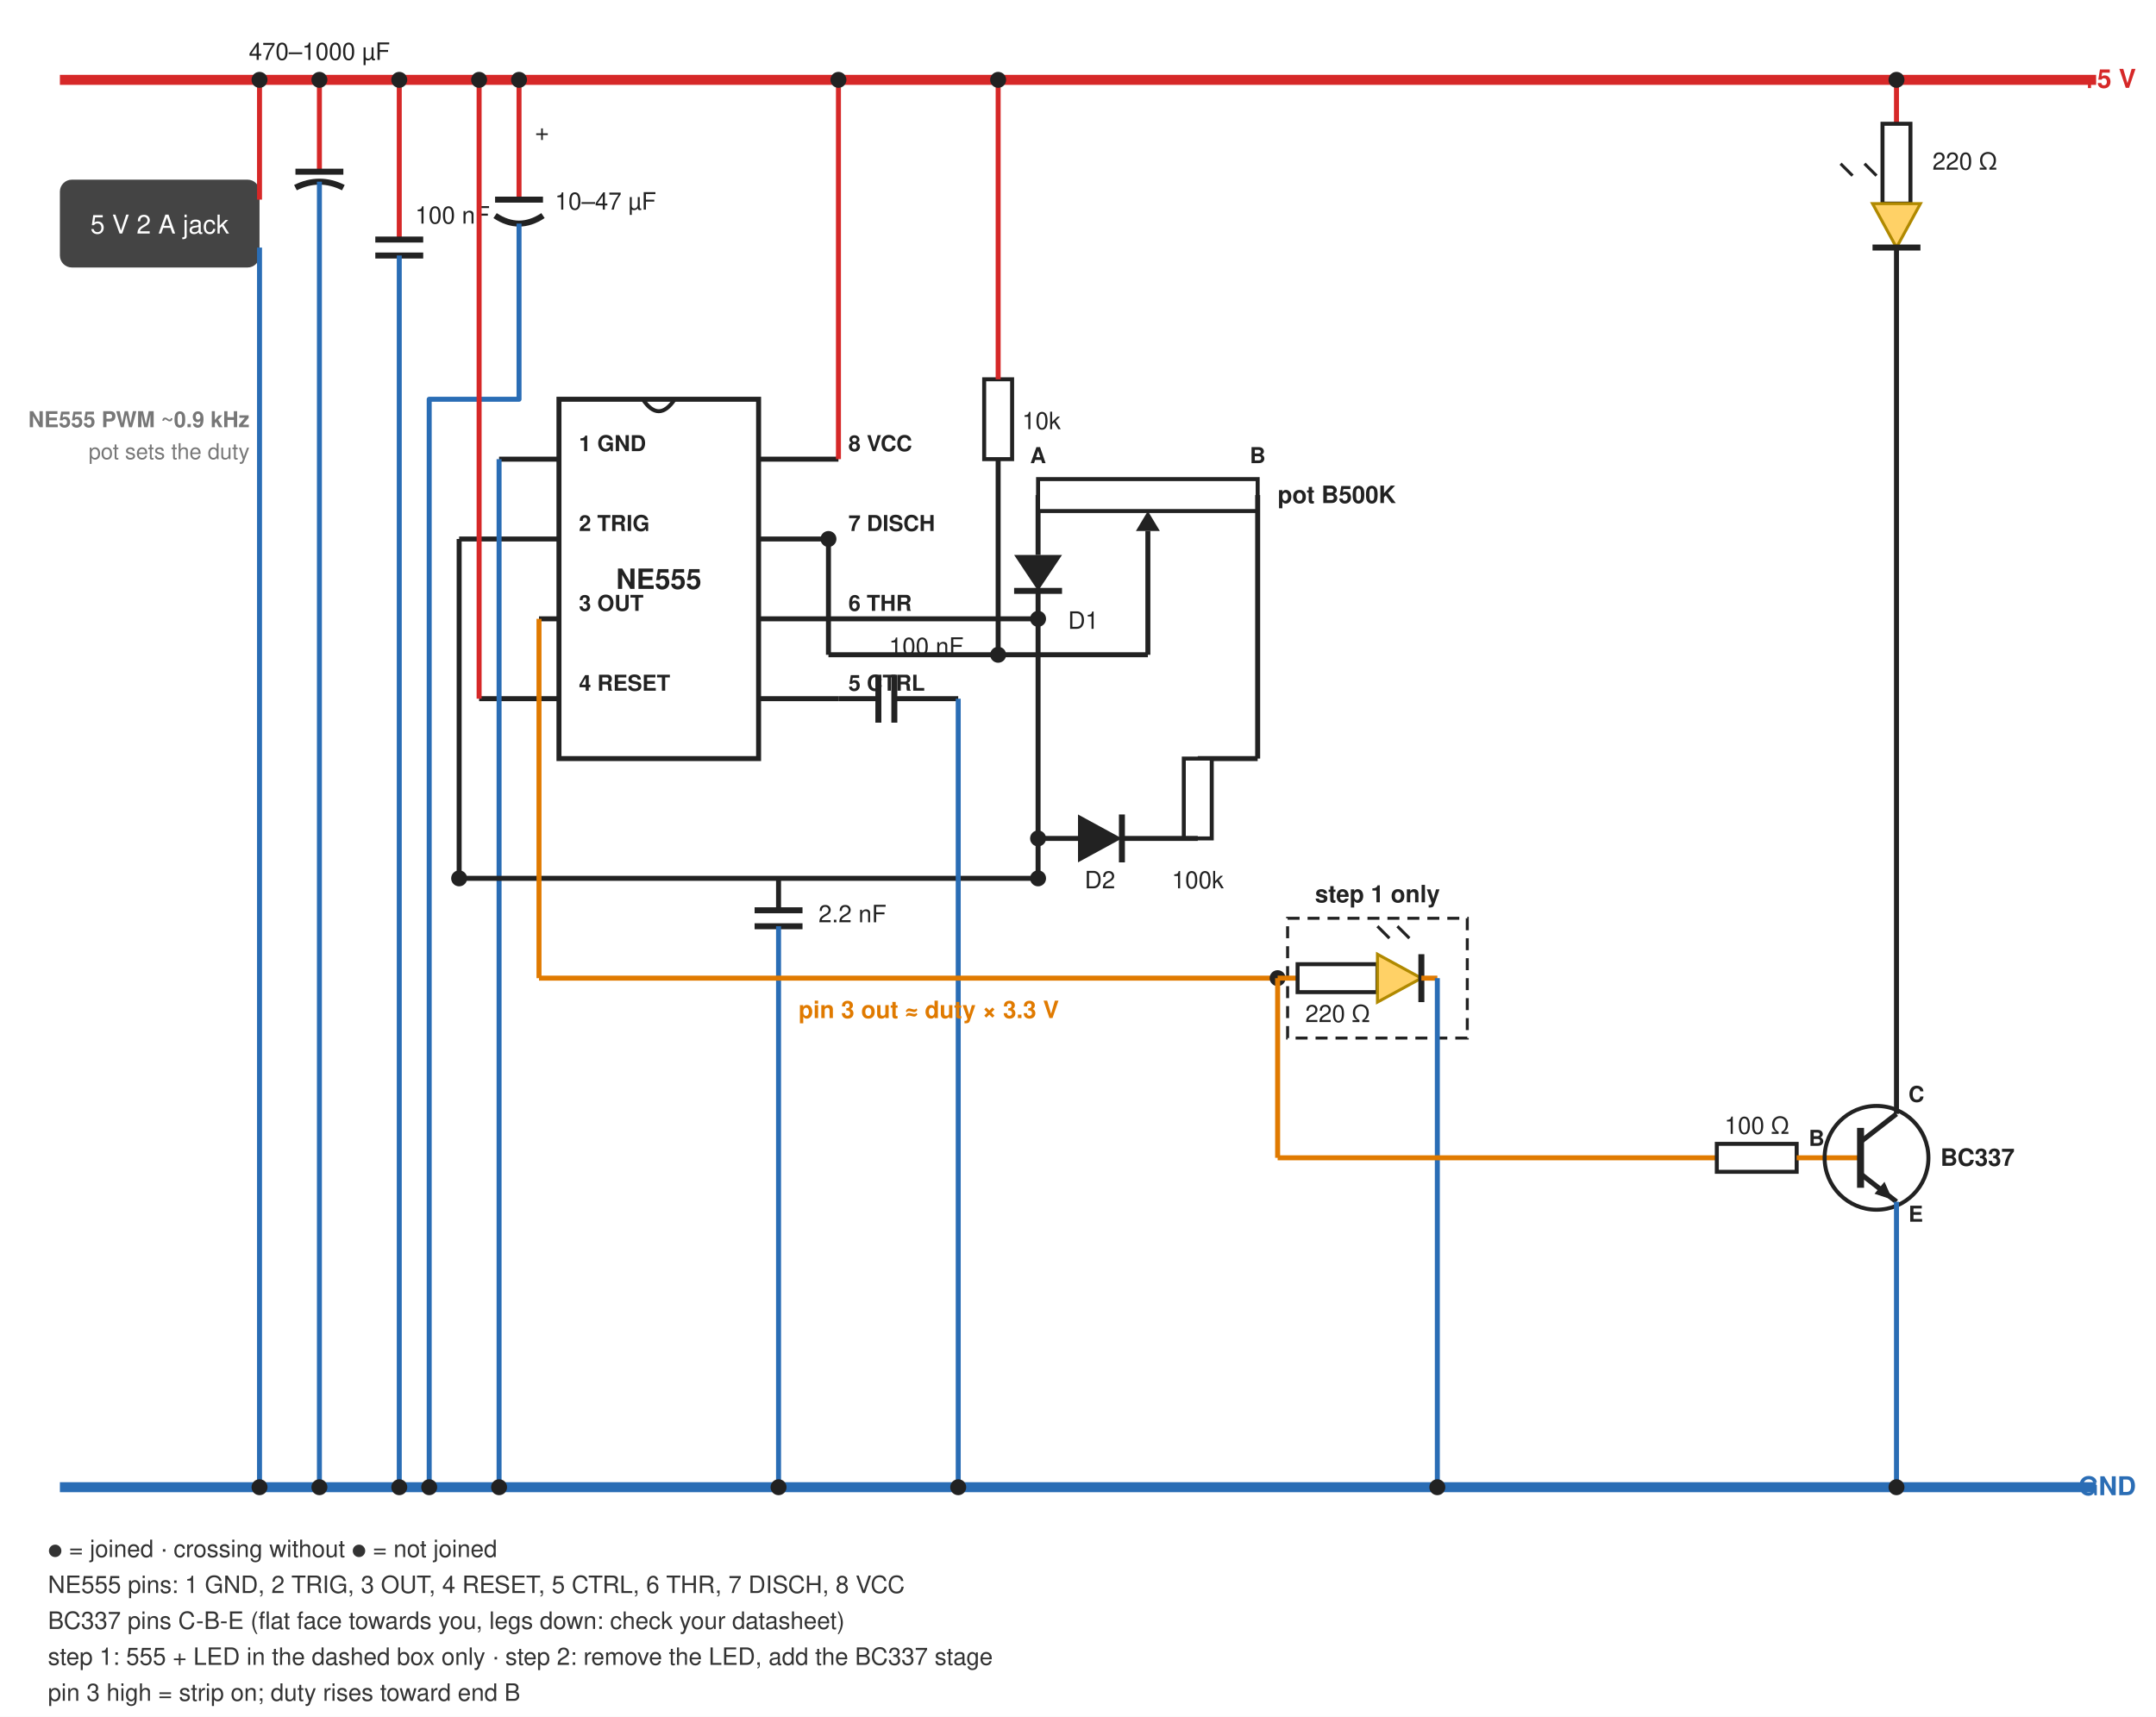
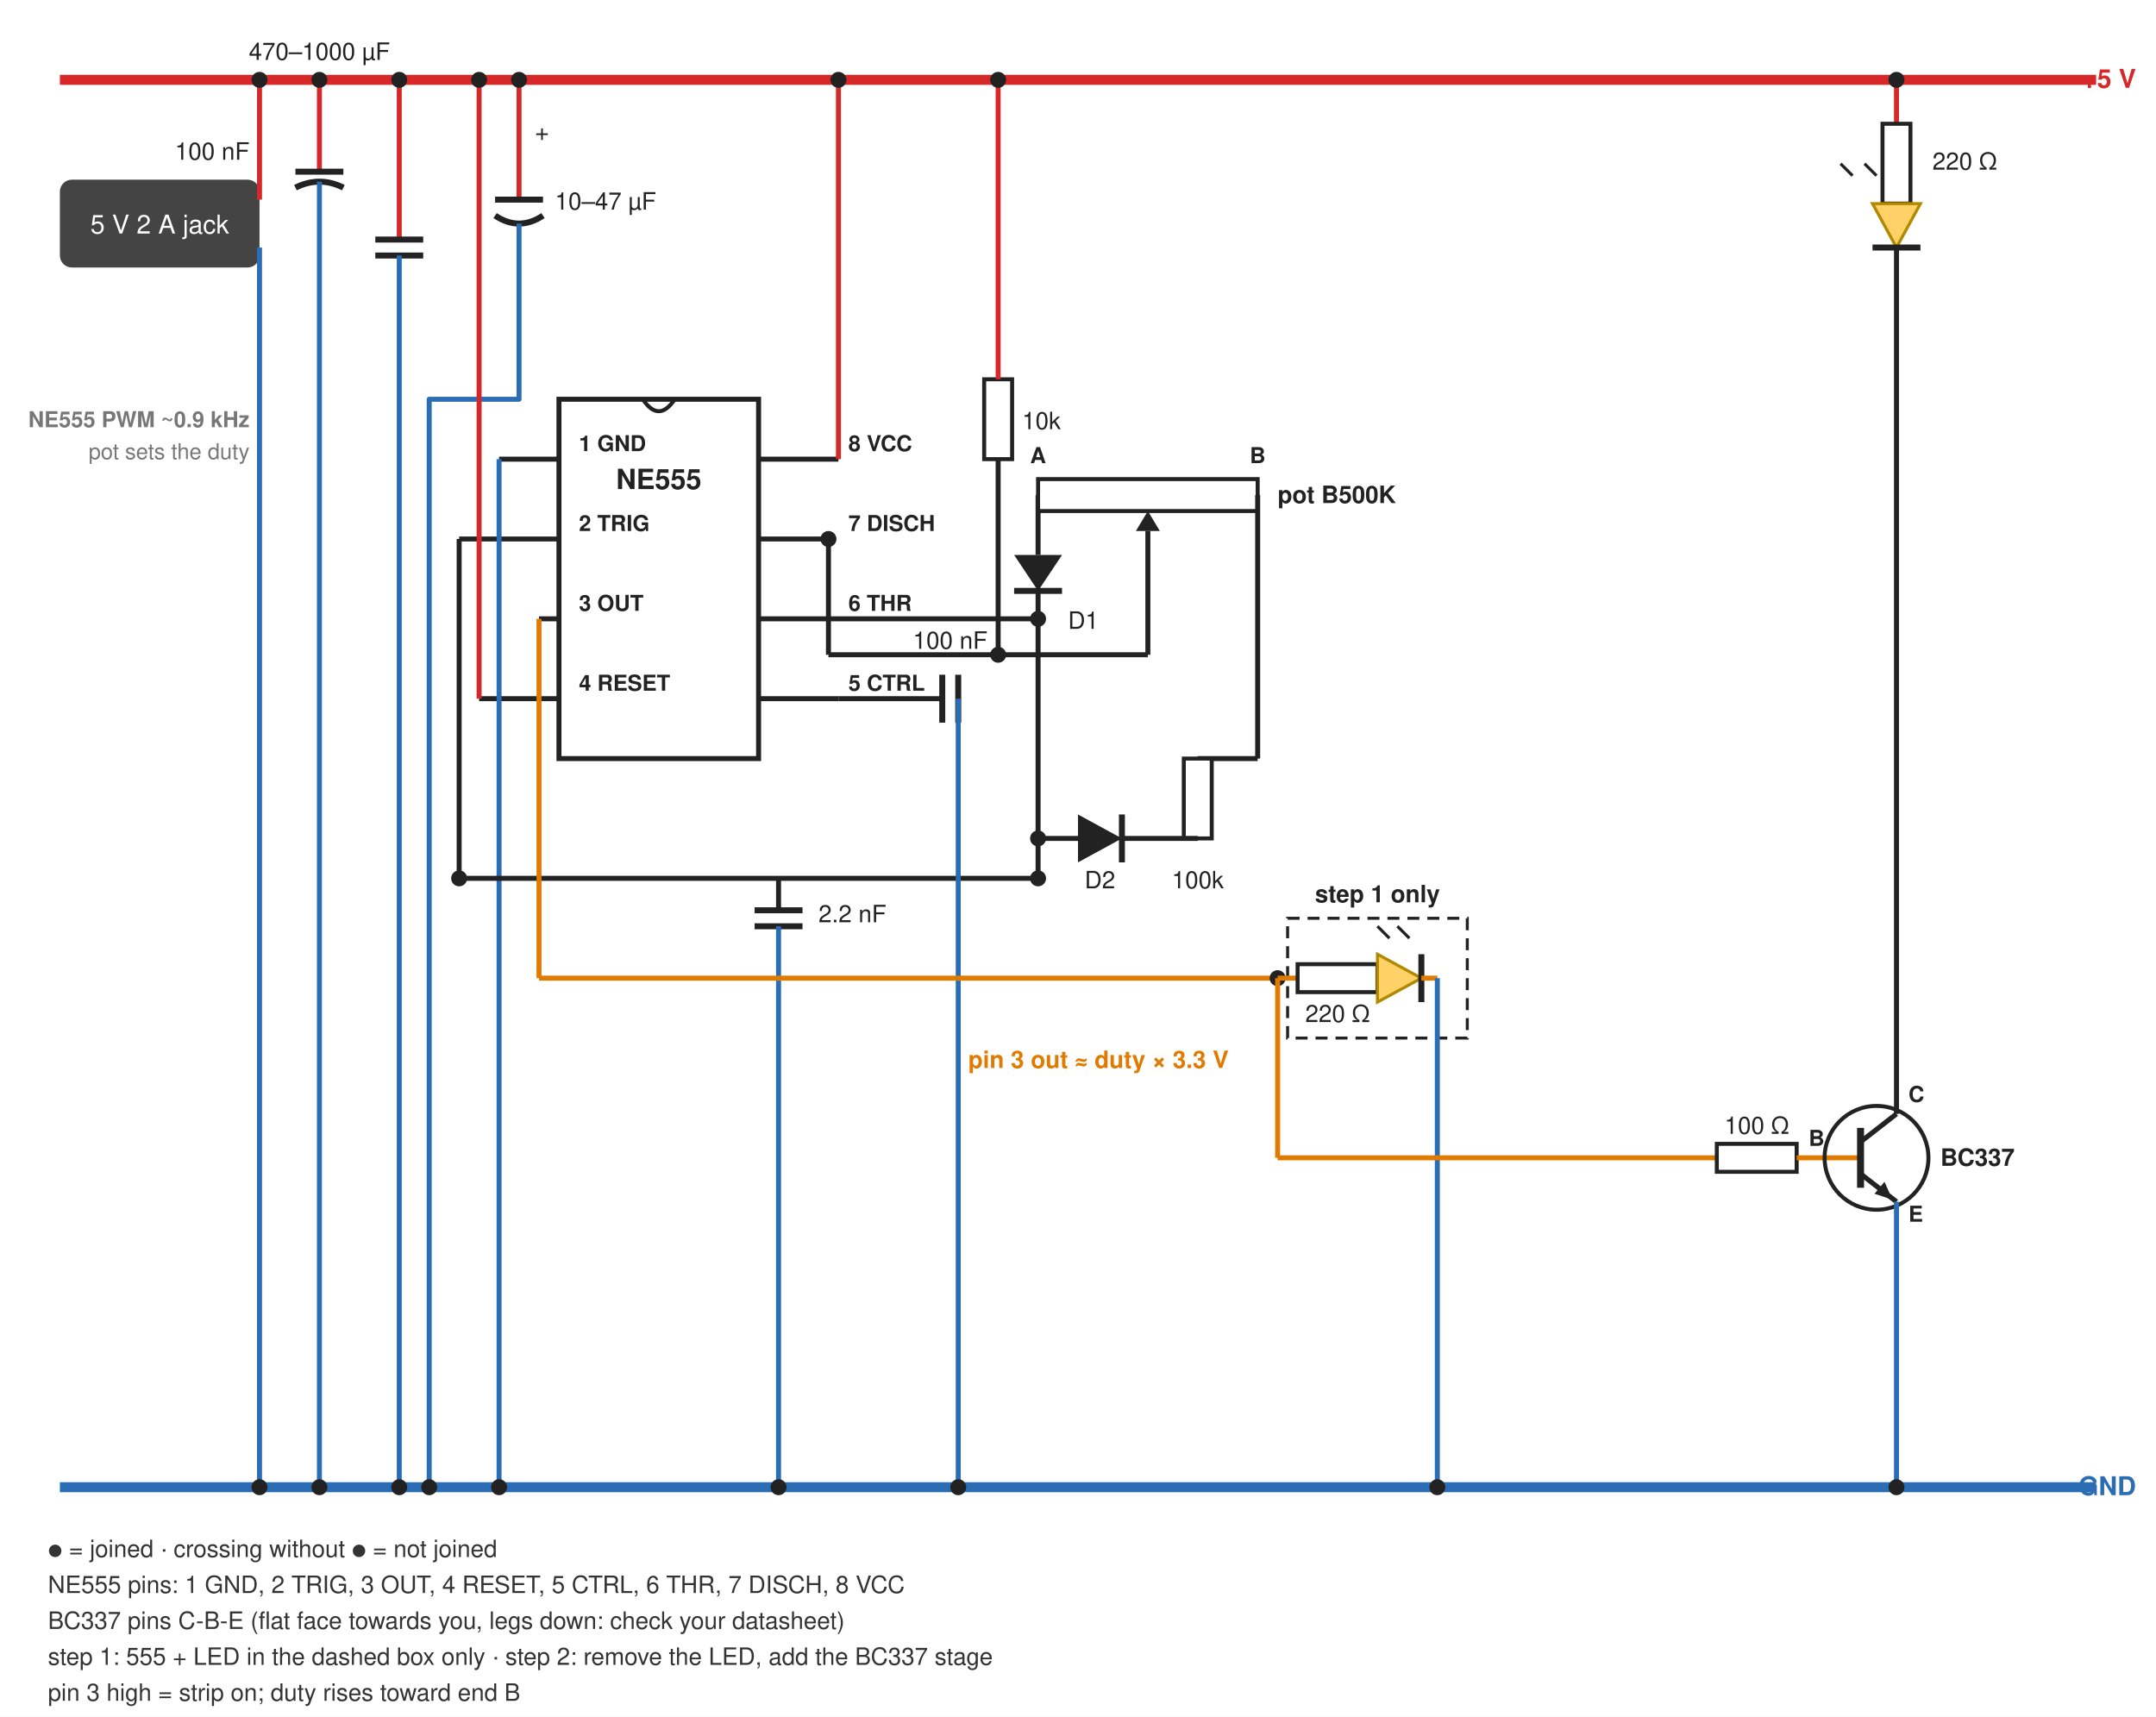
<svg xmlns="http://www.w3.org/2000/svg" viewBox="0 0 1080 860" font-family="Segoe UI, Helvetica, Arial, sans-serif" font-size="13">
  <rect width="1080" height="860" fill="#ffffff" />
  <defs>
    <g id="gnd" stroke="#222" stroke-width="2.5">
      <line x1="-10" y1="0" x2="10" y2="0" />
      <line x1="-6" y1="4" x2="6" y2="4" />
      <line x1="-2" y1="8" x2="2" y2="8" />
    </g>
  </defs>
  <path d="M30 40 L1050 40" stroke="#d62828" stroke-width="5" fill="none" stroke-linejoin="round" />
  <text x="1070" y="44" text-anchor="end" font-size="13" font-weight="bold" fill="#d62828">+5 V</text>
  <path d="M30 745 L1050 745" stroke="#2a6db5" stroke-width="5" fill="none" stroke-linejoin="round" />
  <text x="1070" y="749" text-anchor="end" font-size="13" font-weight="bold" fill="#2a6db5">GND</text>
  <rect x="30" y="90" width="100" height="44" rx="6" fill="#444" />
  <text x="80" y="117" text-anchor="middle" font-size="13" fill="#fff">5 V 2 A jack</text>
  <path d="M130 100 L130 40" stroke="#d62828" stroke-width="2.5" fill="none" stroke-linejoin="round" />
  <circle cx="130" cy="40" r="4" fill="#222" />
  <path d="M130 124 L130 745" stroke="#2a6db5" stroke-width="2.5" fill="none" stroke-linejoin="round" />
  <circle cx="130" cy="745" r="4" fill="#222" />
  <path d="M160 40 L160 86" stroke="#d62828" stroke-width="2.5" fill="none" stroke-linejoin="round" />
  <circle cx="160" cy="40" r="4" fill="#222" />
  <g stroke="#222" stroke-width="3" fill="none">
    <line x1="148" y1="86" x2="172" y2="86" />
    <path d="M148 94 Q160 88 172 94" />
  </g>
  <path d="M160 91 L160 745" stroke="#2a6db5" stroke-width="2.5" fill="none" stroke-linejoin="round" />
  <circle cx="160" cy="745" r="4" fill="#222" />
  <text x="160" y="30" text-anchor="middle" font-size="12" fill="#222">470–1000 µF</text>
  <path d="M200 40 L200 120" stroke="#d62828" stroke-width="2.5" fill="none" stroke-linejoin="round" />
  <circle cx="200" cy="40" r="4" fill="#222" />
  <g stroke="#222" stroke-width="3">
    <line x1="188" y1="120" x2="212" y2="120" />
    <line x1="188" y1="128" x2="212" y2="128" />
  </g>
  <path d="M200 128 L200 745" stroke="#2a6db5" stroke-width="2.5" fill="none" stroke-linejoin="round" />
  <circle cx="200" cy="745" r="4" fill="#222" />
-   <text x="208" y="112" text-anchor="start" font-size="12" fill="#222">100 nF</text>
+   <text x="125" y="80" text-anchor="end" font-size="12" fill="#222">100 nF</text>
  <path d="M260 40 L260 100" stroke="#d62828" stroke-width="2.5" fill="none" stroke-linejoin="round" />
  <circle cx="260" cy="40" r="4" fill="#222" />
  <g stroke="#222" stroke-width="3">
    <line x1="248" y1="100" x2="272" y2="100" />
    <path d="M248 108 Q260 116 272 108" fill="none" />
  </g>
  <text x="268" y="70" text-anchor="start" font-size="12" fill="#222">+</text>
  <path d="M260 112 L260 200 L215 200 L215 745" stroke="#2a6db5" stroke-width="2.5" fill="none" stroke-linejoin="round" />
  <circle cx="215" cy="745" r="4" fill="#222" />
  <text x="278" y="105" text-anchor="start" font-size="12" fill="#222">10–47 µF</text>
  <text x="125" y="214" text-anchor="end" font-size="11" font-weight="bold" fill="#777">NE555 PWM ~0.9 kHz</text>
  <text x="125" y="230" text-anchor="end" font-size="11" fill="#777">pot sets the duty</text>
  <rect x="280" y="200" width="100" height="180" fill="#fff" stroke="#222" stroke-width="2.5" />
  <path d="M322 200 Q330 212 338 200" fill="none" stroke="#222" stroke-width="2" />
-   <text x="330" y="295" text-anchor="middle" font-size="14" font-weight="bold" fill="#222">NE555</text>
+   <text x="330" y="245" text-anchor="middle" font-size="14" font-weight="bold" fill="#222">NE555</text>
  <path d="M280 230 L250 230" stroke="#222" stroke-width="2.5" fill="none" stroke-linejoin="round" />
  <text x="290" y="226" text-anchor="start" font-size="11" font-weight="bold" fill="#222">1 GND</text>
  <path d="M280 270 L230 270" stroke="#222" stroke-width="2.5" fill="none" stroke-linejoin="round" />
  <text x="290" y="266" text-anchor="start" font-size="11" font-weight="bold" fill="#222">2 TRIG</text>
  <path d="M280 310 L270 310" stroke="#222" stroke-width="2.5" fill="none" stroke-linejoin="round" />
  <text x="290" y="306" text-anchor="start" font-size="11" font-weight="bold" fill="#222">3 OUT</text>
  <path d="M280 350 L240 350" stroke="#222" stroke-width="2.5" fill="none" stroke-linejoin="round" />
  <text x="290" y="346" text-anchor="start" font-size="11" font-weight="bold" fill="#222">4 RESET</text>
  <path d="M380 230 L420 230" stroke="#222" stroke-width="2.5" fill="none" stroke-linejoin="round" />
  <text x="425" y="226" text-anchor="start" font-size="11" font-weight="bold" fill="#222">8 VCC</text>
  <path d="M380 270 L415 270" stroke="#222" stroke-width="2.5" fill="none" stroke-linejoin="round" />
  <text x="425" y="266" text-anchor="start" font-size="11" font-weight="bold" fill="#222">7 DISCH</text>
  <path d="M380 310 L520 310" stroke="#222" stroke-width="2.5" fill="none" stroke-linejoin="round" />
  <text x="425" y="306" text-anchor="start" font-size="11" font-weight="bold" fill="#222">6 THR</text>
  <path d="M380 350 L420 350" stroke="#222" stroke-width="2.5" fill="none" stroke-linejoin="round" />
  <text x="425" y="346" text-anchor="start" font-size="11" font-weight="bold" fill="#222">5 CTRL</text>
  <path d="M420 230 L420 40" stroke="#d62828" stroke-width="2.5" fill="none" stroke-linejoin="round" />
  <circle cx="420" cy="40" r="4" fill="#222" />
  <path d="M240 350 L240 40" stroke="#d62828" stroke-width="2.5" fill="none" stroke-linejoin="round" />
  <circle cx="240" cy="40" r="4" fill="#222" />
  <path d="M250 230 L250 745" stroke="#2a6db5" stroke-width="2.5" fill="none" stroke-linejoin="round" />
  <circle cx="250" cy="745" r="4" fill="#222" />
  <path d="M230 270 L230 440" stroke="#222" stroke-width="2.5" fill="none" stroke-linejoin="round" />
  <path d="M230 440 L520 440" stroke="#222" stroke-width="2.5" fill="none" stroke-linejoin="round" />
  <circle cx="230" cy="440" r="4" fill="#222" />
  <path d="M520 310 L520 440" stroke="#222" stroke-width="2.5" fill="none" stroke-linejoin="round" />
  <circle cx="520" cy="440" r="4" fill="#222" />
  <path d="M390 440 L390 456" stroke="#222" stroke-width="2.5" fill="none" stroke-linejoin="round" />
  <g stroke="#222" stroke-width="3">
    <line x1="378" y1="456" x2="402" y2="456" />
    <line x1="378" y1="464" x2="402" y2="464" />
  </g>
  <path d="M390 464 L390 745" stroke="#2a6db5" stroke-width="2.5" fill="none" stroke-linejoin="round" />
  <circle cx="390" cy="745" r="4" fill="#222" />
  <text x="410" y="462" text-anchor="start" font-size="12" fill="#222">2.2 nF</text>
  <path d="M520 248 L520 278" stroke="#222" stroke-width="2.5" fill="none" stroke-linejoin="round" />
  <polygon points="508,278 532,278 520,296" fill="#222" />
  <line x1="508" y1="296" x2="532" y2="296" stroke="#222" stroke-width="3" />
  <path d="M520 296 L520 310" stroke="#222" stroke-width="2.5" fill="none" stroke-linejoin="round" />
  <circle cx="520" cy="310" r="4" fill="#222" />
  <text x="535" y="315" text-anchor="start" font-size="12" fill="#222">D1</text>
  <rect x="520" y="240" width="110" height="16" fill="#fff" stroke="#222" stroke-width="2" />
  <polygon points="575,256 569,266 581,266" fill="#222" />
  <text x="520" y="232" text-anchor="middle" font-size="11" font-weight="bold" fill="#222">A</text>
  <text x="630" y="232" text-anchor="middle" font-size="11" font-weight="bold" fill="#222">B</text>
  <text x="640" y="252" text-anchor="start" font-size="12" font-weight="bold" fill="#222">pot B500K</text>
  <path d="M575 266 L575 328" stroke="#222" stroke-width="2.5" fill="none" stroke-linejoin="round" />
  <path d="M575 328 L415 328" stroke="#222" stroke-width="2.5" fill="none" stroke-linejoin="round" />
  <path d="M415 328 L415 270" stroke="#222" stroke-width="2.5" fill="none" stroke-linejoin="round" />
  <circle cx="415" cy="270" r="4" fill="#222" />
  <path d="M500 328 L500 230" stroke="#222" stroke-width="2.5" fill="none" stroke-linejoin="round" />
  <circle cx="500" cy="328" r="4" fill="#222" />
  <rect x="493" y="190" width="14" height="40" fill="#fff" stroke="#222" stroke-width="2" />
  <path d="M500 190 L500 40" stroke="#d62828" stroke-width="2.5" fill="none" stroke-linejoin="round" />
  <circle cx="500" cy="40" r="4" fill="#222" />
  <text x="512" y="215" text-anchor="start" font-size="12" fill="#222">10k</text>
  <path d="M630 248 L630 380" stroke="#222" stroke-width="2.5" fill="none" stroke-linejoin="round" />
  <path d="M630 380 L600 380" stroke="#222" stroke-width="2.5" fill="none" stroke-linejoin="round" />
  <rect x="593" y="380" width="14" height="40" fill="#fff" stroke="#222" stroke-width="2" />
  <path d="M600 420 L562 420" stroke="#222" stroke-width="2.5" fill="none" stroke-linejoin="round" />
  <line x1="562" y1="408" x2="562" y2="432" stroke="#222" stroke-width="3" />
  <polygon points="540,408 540,432 562,420" fill="#222" />
  <path d="M540 420 L520 420" stroke="#222" stroke-width="2.5" fill="none" stroke-linejoin="round" />
  <circle cx="520" cy="420" r="4" fill="#222" />
  <text x="600" y="445" text-anchor="middle" font-size="12" fill="#222">100k</text>
  <text x="551" y="445" text-anchor="middle" font-size="12" fill="#222">D2</text>
-   <path d="M420 350 L440 350" stroke="#222" stroke-width="2.5" fill="none" stroke-linejoin="round" />
+   <path d="M420 350 L472 350" stroke="#222" stroke-width="2.5" fill="none" stroke-linejoin="round" />
  <g stroke="#222" stroke-width="3">
-     <line x1="440" y1="338" x2="440" y2="362" />
-     <line x1="448" y1="338" x2="448" y2="362" />
+     <line x1="472" y1="338" x2="472" y2="362" />
+     <line x1="480" y1="338" x2="480" y2="362" />
  </g>
-   <path d="M448 350 L480 350" stroke="#222" stroke-width="2.5" fill="none" stroke-linejoin="round" />
  <path d="M480 350 L480 745" stroke="#2a6db5" stroke-width="2.5" fill="none" stroke-linejoin="round" />
  <circle cx="480" cy="745" r="4" fill="#222" />
-   <text x="464" y="328" text-anchor="middle" font-size="12" fill="#222">100 nF</text>
+   <text x="476" y="325" text-anchor="middle" font-size="12" fill="#222">100 nF</text>
  <path d="M270 310 L270 490" stroke="#e07a00" stroke-width="2.5" fill="none" stroke-linejoin="round" />
  <path d="M270 490 L640 490" stroke="#e07a00" stroke-width="2.5" fill="none" stroke-linejoin="round" />
  <circle cx="640" cy="490" r="4" fill="#222" />
-   <text x="400" y="510" text-anchor="start" font-size="12" font-weight="bold" fill="#e07a00">pin 3 out ≈ duty × 3.3 V</text>
+   <text x="485" y="535" text-anchor="start" font-size="12" font-weight="bold" fill="#e07a00">pin 3 out ≈ duty × 3.3 V</text>
  <rect x="645" y="460" width="90" height="60" fill="none" stroke="#222" stroke-width="1.5" stroke-dasharray="6 4" />
  <text x="690" y="452" text-anchor="middle" font-size="12" font-weight="bold" fill="#222">step 1 only</text>
  <path d="M640 490 L650 490" stroke="#e07a00" stroke-width="2.5" fill="none" stroke-linejoin="round" />
  <rect x="650" y="483" width="40" height="14" fill="#fff" stroke="#222" stroke-width="2" />
  <text x="670" y="512" text-anchor="middle" font-size="12" fill="#222">220 Ω</text>
  <polygon points="690,478 690,502 712,490" fill="#ffd166" stroke="#b08900" stroke-width="1.5" />
  <line x1="712" y1="478" x2="712" y2="502" stroke="#222" stroke-width="3" />
  <line x1="696" y1="470" x2="690" y2="464" stroke="#222" stroke-width="1.5" />
  <line x1="706" y1="470" x2="700" y2="464" stroke="#222" stroke-width="1.5" />
  <path d="M712 490 L720 490" stroke="#e07a00" stroke-width="2.5" fill="none" stroke-linejoin="round" />
  <path d="M720 490 L720 745" stroke="#2a6db5" stroke-width="2.5" fill="none" stroke-linejoin="round" />
  <circle cx="720" cy="745" r="4" fill="#222" />
  <path d="M640 490 L640 580" stroke="#e07a00" stroke-width="2.5" fill="none" stroke-linejoin="round" />
  <path d="M640 580 L860 580" stroke="#e07a00" stroke-width="2.5" fill="none" stroke-linejoin="round" />
  <rect x="860" y="573" width="40" height="14" fill="#fff" stroke="#222" stroke-width="2" />
  <path d="M900 580 L932 580" stroke="#e07a00" stroke-width="2.5" fill="none" stroke-linejoin="round" />
  <text x="880" y="568" text-anchor="middle" font-size="12" fill="#222">100 Ω</text>
  <circle cx="940" cy="580" r="26" fill="none" stroke="#222" stroke-width="2" />
  <line x1="932" y1="565" x2="932" y2="595" stroke="#222" stroke-width="3.5" />
  <path d="M932 572 L950 558" stroke="#222" stroke-width="2.5" fill="none" stroke-linejoin="round" />
  <path d="M932 588 L950 602" stroke="#222" stroke-width="2.5" fill="none" stroke-linejoin="round" />
  <polygon points="948,601 939,598 944,592" fill="#222" />
  <text x="956" y="552" text-anchor="start" font-size="11" font-weight="bold" fill="#222">C</text>
  <text x="956" y="612" text-anchor="start" font-size="11" font-weight="bold" fill="#222">E</text>
  <text x="906" y="574" text-anchor="start" font-size="11" font-weight="bold" fill="#222">B</text>
  <text x="972" y="584" text-anchor="start" font-size="12" font-weight="bold" fill="#222">BC337</text>
  <path d="M950 558 L950 124" stroke="#222" stroke-width="2.5" fill="none" stroke-linejoin="round" />
  <path d="M950 602 L950 745" stroke="#2a6db5" stroke-width="2.5" fill="none" stroke-linejoin="round" />
  <circle cx="950" cy="745" r="4" fill="#222" />
  <path d="M950 40 L950 62" stroke="#d62828" stroke-width="2.5" fill="none" stroke-linejoin="round" />
  <circle cx="950" cy="40" r="4" fill="#222" />
  <rect x="943" y="62" width="14" height="40" fill="#fff" stroke="#222" stroke-width="2" />
  <text x="968" y="85" text-anchor="start" font-size="12" fill="#222">220 Ω</text>
  <polygon points="938,102 962,102 950,124" fill="#ffd166" stroke="#b08900" stroke-width="1.5" />
  <line x1="938" y1="124" x2="962" y2="124" stroke="#222" stroke-width="3" />
  <line x1="928" y1="88" x2="922" y2="82" stroke="#222" stroke-width="1.5" />
  <line x1="940" y1="88" x2="934" y2="82" stroke="#222" stroke-width="1.5" />
  <text x="24" y="780" text-anchor="start" font-size="12" fill="#333">● = joined · crossing without ● = not joined</text>
  <text x="24" y="798" text-anchor="start" font-size="12" fill="#333">NE555 pins: 1 GND, 2 TRIG, 3 OUT, 4 RESET, 5 CTRL, 6 THR, 7 DISCH, 8 VCC</text>
  <text x="24" y="816" text-anchor="start" font-size="12" fill="#333">BC337 pins C-B-E (flat face towards you, legs down: check your datasheet)</text>
  <text x="24" y="834" text-anchor="start" font-size="12" fill="#333">step 1: 555 + LED in the dashed box only · step 2: remove the LED, add the BC337 stage</text>
  <text x="24" y="852" text-anchor="start" font-size="12" fill="#333">pin 3 high = strip on; duty rises toward end B</text>
</svg>
